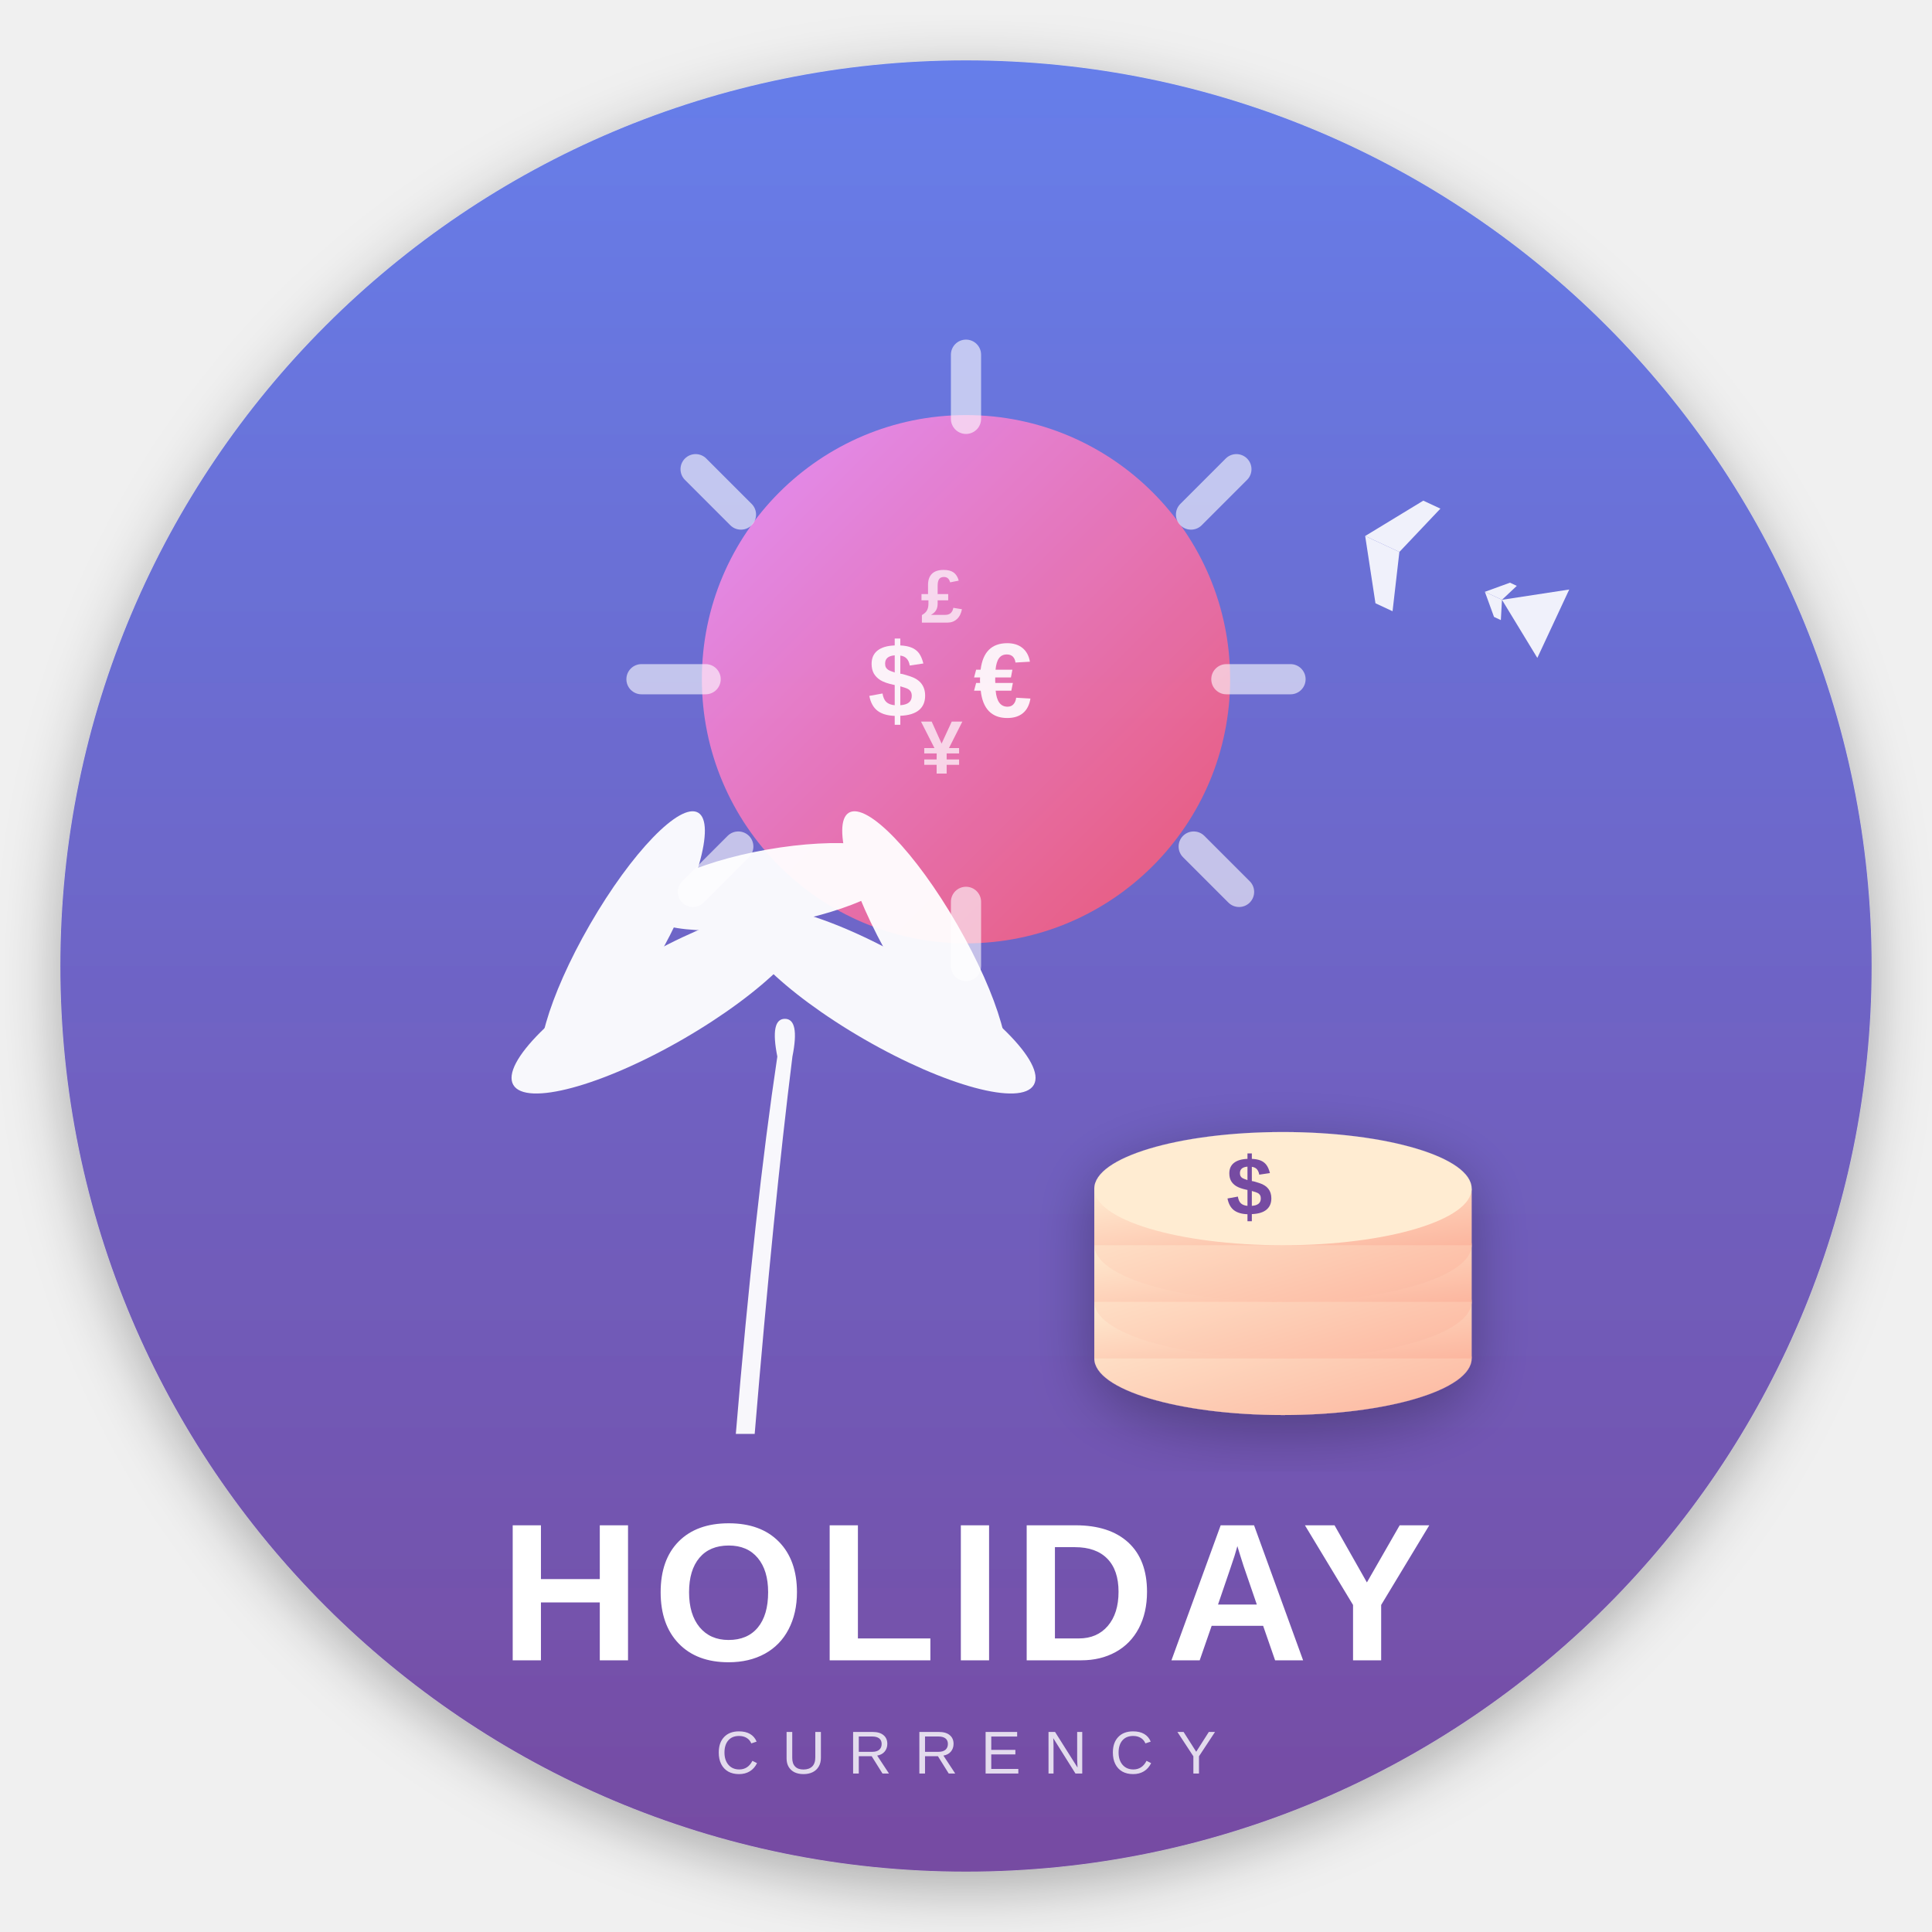
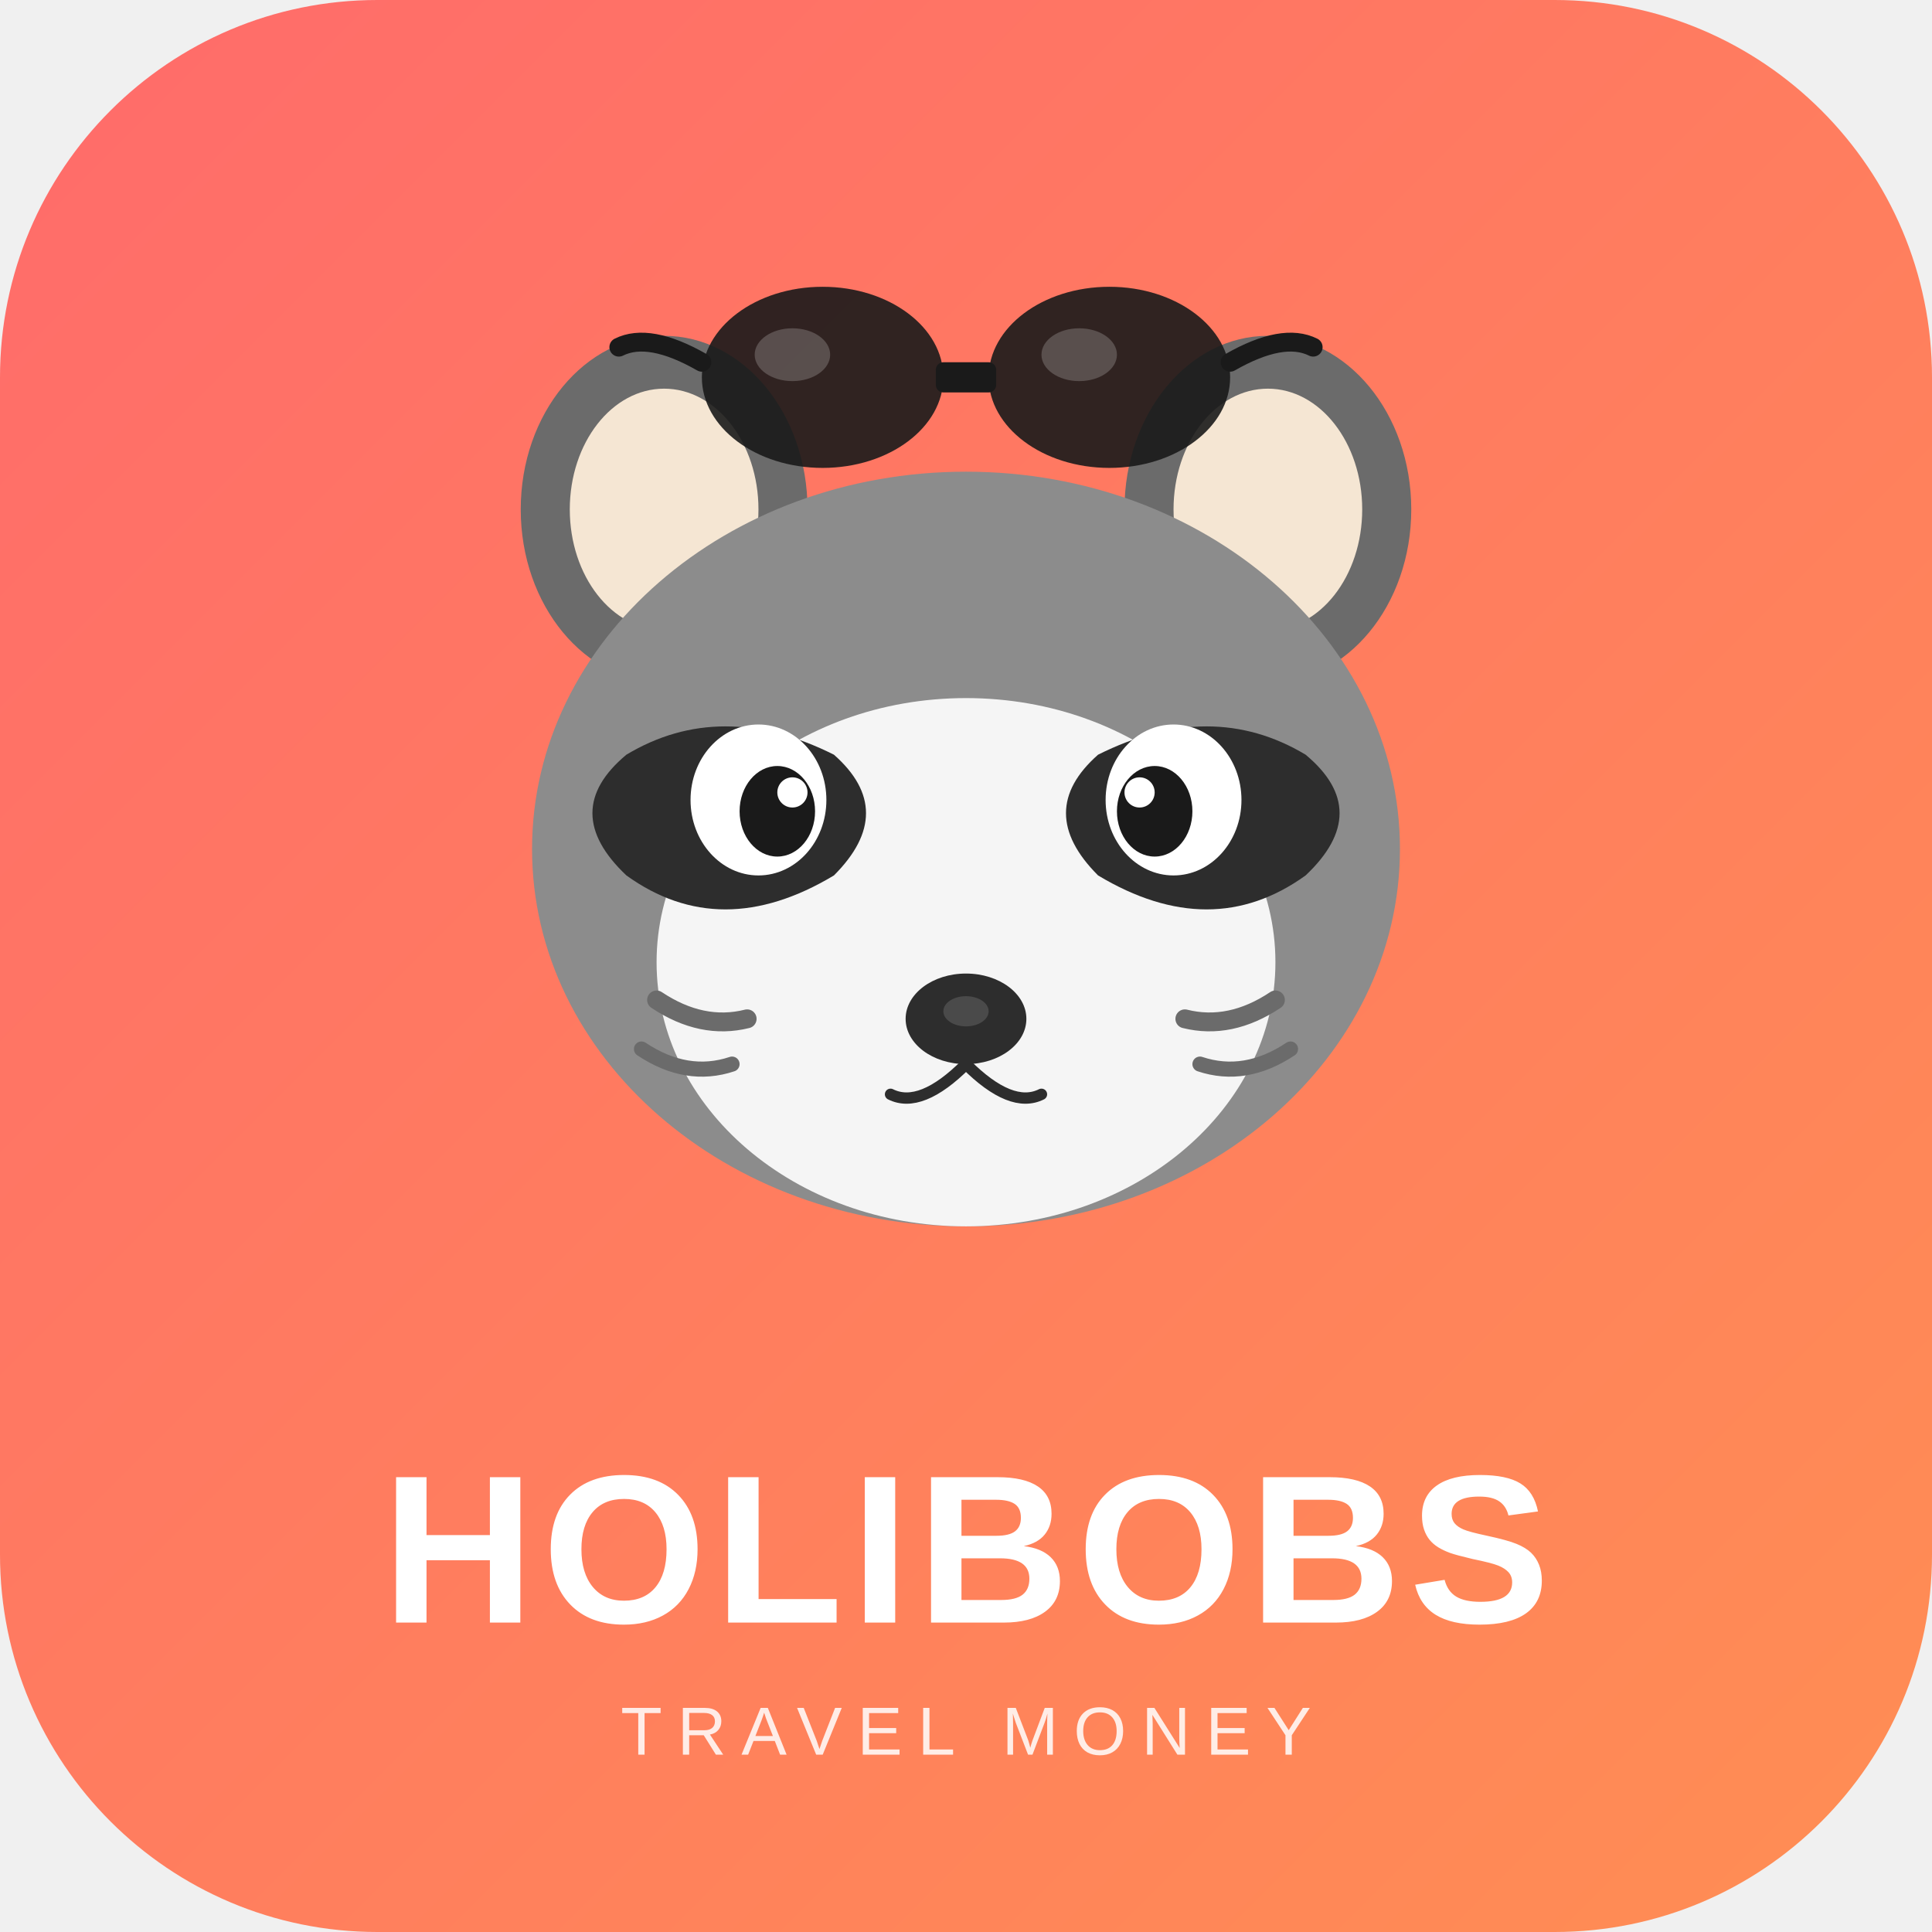
<svg xmlns="http://www.w3.org/2000/svg" viewBox="0 0 512 512">
  <defs>
-     <linearGradient id="skyGradient" x1="0%" y1="0%" x2="0%" y2="100%">
-       <stop offset="0%" style="stop-color:#667eea;stop-opacity:1" />
-       <stop offset="100%" style="stop-color:#764ba2;stop-opacity:1" />
+     <linearGradient id="bg" x1="0%" y1="0%" x2="100%" y2="100%">
+       <stop offset="0%" style="stop-color:#ff6b6b" />
+       <stop offset="100%" style="stop-color:#ff8e53" />
    </linearGradient>
-     <linearGradient id="sunGradient" x1="0%" y1="0%" x2="100%" y2="100%">
-       <stop offset="0%" style="stop-color:#f093fb;stop-opacity:1" />
-       <stop offset="100%" style="stop-color:#f5576c;stop-opacity:1" />
-     </linearGradient>
-     <linearGradient id="coinGradient" x1="0%" y1="0%" x2="100%" y2="100%">
-       <stop offset="0%" style="stop-color:#ffecd2;stop-opacity:1" />
-       <stop offset="100%" style="stop-color:#fcb69f;stop-opacity:1" />
-     </linearGradient>
-     <filter id="shadow" x="-20%" y="-20%" width="140%" height="140%">
-       <feDropShadow dx="0" dy="4" stdDeviation="8" flood-opacity="0.3" />
-     </filter>
  </defs>
-   <circle cx="256" cy="256" r="240" fill="url(#skyGradient)" filter="url(#shadow)" />
-   <circle cx="256" cy="180" r="70" fill="url(#sunGradient)" opacity="0.9" />
-   <g fill="#fff" opacity="0.6">
-     <rect x="252" y="90" width="8" height="25" rx="4" />
-     <rect x="252" y="235" width="8" height="25" rx="4" />
-     <rect x="166" y="176" width="25" height="8" rx="4" />
-     <rect x="321" y="176" width="25" height="8" rx="4" />
-     <rect x="186" y="118" width="8" height="25" rx="4" transform="rotate(-45 190 130)" />
-     <rect x="318" y="118" width="8" height="25" rx="4" transform="rotate(45 322 130)" />
-     <rect x="186" y="218" width="8" height="25" rx="4" transform="rotate(45 190 230)" />
-     <rect x="318" y="218" width="8" height="25" rx="4" transform="rotate(-45 322 230)" />
+   <rect width="512" height="512" rx="100" fill="url(#bg)" />
+   <g transform="translate(256, 250)">
+     <ellipse cx="-80" cy="-115" rx="38" ry="46" fill="#6b6b6b" />
+     <ellipse cx="80" cy="-115" rx="38" ry="46" fill="#6b6b6b" />
+     <ellipse cx="-80" cy="-115" rx="25" ry="32" fill="#f5e6d3" />
+     <ellipse cx="80" cy="-115" rx="25" ry="32" fill="#f5e6d3" />
+     <ellipse cx="0" cy="-25" rx="115" ry="100" fill="#8c8c8c" />
+     <ellipse cx="0" cy="5" rx="82" ry="70" fill="#f5f5f5" />
+     <path d="M-90 -50 Q-65 -65 -35 -50 Q-18 -35 -35 -18 Q-65 0 -90 -18 Q-108 -35 -90 -50" fill="#2d2d2d" />
+     <path d="M90 -50 Q65 -65 35 -50 Q18 -35 35 -18 Q65 0 90 -18 Q108 -35 90 -50" fill="#2d2d2d" />
+     <ellipse cx="-55" cy="-38" rx="18" ry="20" fill="#fff" />
+     <ellipse cx="55" cy="-38" rx="18" ry="20" fill="#fff" />
+     <ellipse cx="-50" cy="-35" rx="10" ry="12" fill="#1a1a1a" />
+     <ellipse cx="50" cy="-35" rx="10" ry="12" fill="#1a1a1a" />
+     <circle cx="-46" cy="-40" r="4" fill="#fff" />
+     <circle cx="46" cy="-40" r="4" fill="#fff" />
+     <ellipse cx="0" cy="20" rx="16" ry="12" fill="#2d2d2d" />
+     <ellipse cx="0" cy="18" rx="6" ry="4" fill="#4a4a4a" />
+     <path d="M0 32 Q-12 44 -20 40" stroke="#2d2d2d" stroke-width="3" fill="none" stroke-linecap="round" />
+     <path d="M0 32 Q12 44 20 40" stroke="#2d2d2d" stroke-width="3" fill="none" stroke-linecap="round" />
+     <path d="M-82 15 Q-70 23 -58 20" stroke="#6b6b6b" stroke-width="5" fill="none" stroke-linecap="round" />
+     <path d="M-86 28 Q-74 36 -62 32" stroke="#6b6b6b" stroke-width="4" fill="none" stroke-linecap="round" />
+     <path d="M82 15 Q70 23 58 20" stroke="#6b6b6b" stroke-width="5" fill="none" stroke-linecap="round" />
+     <path d="M86 28 Q74 36 62 32" stroke="#6b6b6b" stroke-width="4" fill="none" stroke-linecap="round" />
  </g>
-   <text x="230" y="190" font-family="Arial, sans-serif" font-size="28" font-weight="bold" fill="#fff" opacity="0.9">$</text>
-   <text x="258" y="190" font-family="Arial, sans-serif" font-size="28" font-weight="bold" fill="#fff" opacity="0.9">€</text>
-   <text x="244" y="165" font-family="Arial, sans-serif" font-size="20" font-weight="bold" fill="#fff" opacity="0.7">£</text>
-   <text x="244" y="205" font-family="Arial, sans-serif" font-size="20" font-weight="bold" fill="#fff" opacity="0.7">¥</text>
-   <g fill="#fff" opacity="0.95">
-     <path d="M200 380 Q205 320 210 280 Q212 270 208 270 Q204 270 206 280 Q200 320 195 380 Z" />
-     <ellipse cx="175" cy="265" rx="45" ry="12" transform="rotate(-30 175 265)" />
-     <ellipse cx="235" cy="265" rx="45" ry="12" transform="rotate(30 235 265)" />
-     <ellipse cx="165" cy="250" rx="40" ry="10" transform="rotate(-60 165 250)" />
-     <ellipse cx="245" cy="250" rx="40" ry="10" transform="rotate(60 245 250)" />
-     <ellipse cx="205" cy="235" rx="35" ry="10" transform="rotate(-10 205 235)" />
+   <g transform="translate(256, 100)">
+     <ellipse cx="-38" cy="0" rx="32" ry="24" fill="#1a1a1a" opacity="0.9" />
+     <ellipse cx="38" cy="0" rx="32" ry="24" fill="#1a1a1a" opacity="0.9" />
+     <rect x="-8" y="-4" width="16" height="8" rx="2" fill="#1a1a1a" />
+     <path d="M-70 -4 Q-84 -12 -92 -8" stroke="#1a1a1a" stroke-width="5" fill="none" stroke-linecap="round" />
+     <path d="M70 -4 Q84 -12 92 -8" stroke="#1a1a1a" stroke-width="5" fill="none" stroke-linecap="round" />
+     <ellipse cx="-46" cy="-6" rx="10" ry="7" fill="#fff" opacity="0.2" />
+     <ellipse cx="30" cy="-6" rx="10" ry="7" fill="#fff" opacity="0.2" />
  </g>
-   <g filter="url(#shadow)">
-     <ellipse cx="340" cy="360" rx="50" ry="15" fill="url(#coinGradient)" />
-     <rect x="290" y="345" width="100" height="15" fill="url(#coinGradient)" />
-     <ellipse cx="340" cy="345" rx="50" ry="15" fill="url(#coinGradient)" />
-     <rect x="290" y="330" width="100" height="15" fill="url(#coinGradient)" />
-     <ellipse cx="340" cy="330" rx="50" ry="15" fill="url(#coinGradient)" />
-     <rect x="290" y="315" width="100" height="15" fill="url(#coinGradient)" />
-     <ellipse cx="340" cy="315" rx="50" ry="15" fill="#ffecd2" />
-     <text x="325" y="322" font-family="Arial, sans-serif" font-size="22" font-weight="bold" fill="#764ba2">$</text>
-   </g>
-   <g fill="#fff" opacity="0.9" transform="translate(350, 120) rotate(25)">
-     <path d="M0 15 L60 15 L75 5 L75 25 L60 15 L0 15 Z" />
-     <path d="M20 15 L30 0 L35 0 L30 15 Z" />
-     <path d="M20 15 L30 30 L35 30 L30 15 Z" />
-     <path d="M55 15 L60 10 L62 10 L60 15 Z" />
-     <path d="M55 15 L60 20 L62 20 L60 15 Z" />
-   </g>
-   <text x="256" y="440" font-family="Arial, Helvetica, sans-serif" font-size="52" font-weight="bold" fill="#fff" text-anchor="middle" letter-spacing="3">HOLIDAY</text>
-   <text x="256" y="470" font-family="Arial, Helvetica, sans-serif" font-size="16" fill="#fff" text-anchor="middle" opacity="0.8" letter-spacing="6">CURRENCY</text>
+   <text x="256" y="430" font-family="Arial, Helvetica, sans-serif" font-size="56" font-weight="bold" fill="#fff" text-anchor="middle" letter-spacing="2">HOLIBOBS</text>
+   <text x="256" y="465" font-family="Arial, Helvetica, sans-serif" font-size="18" fill="#fff" text-anchor="middle" opacity="0.85" letter-spacing="4">TRAVEL MONEY</text>
</svg>
